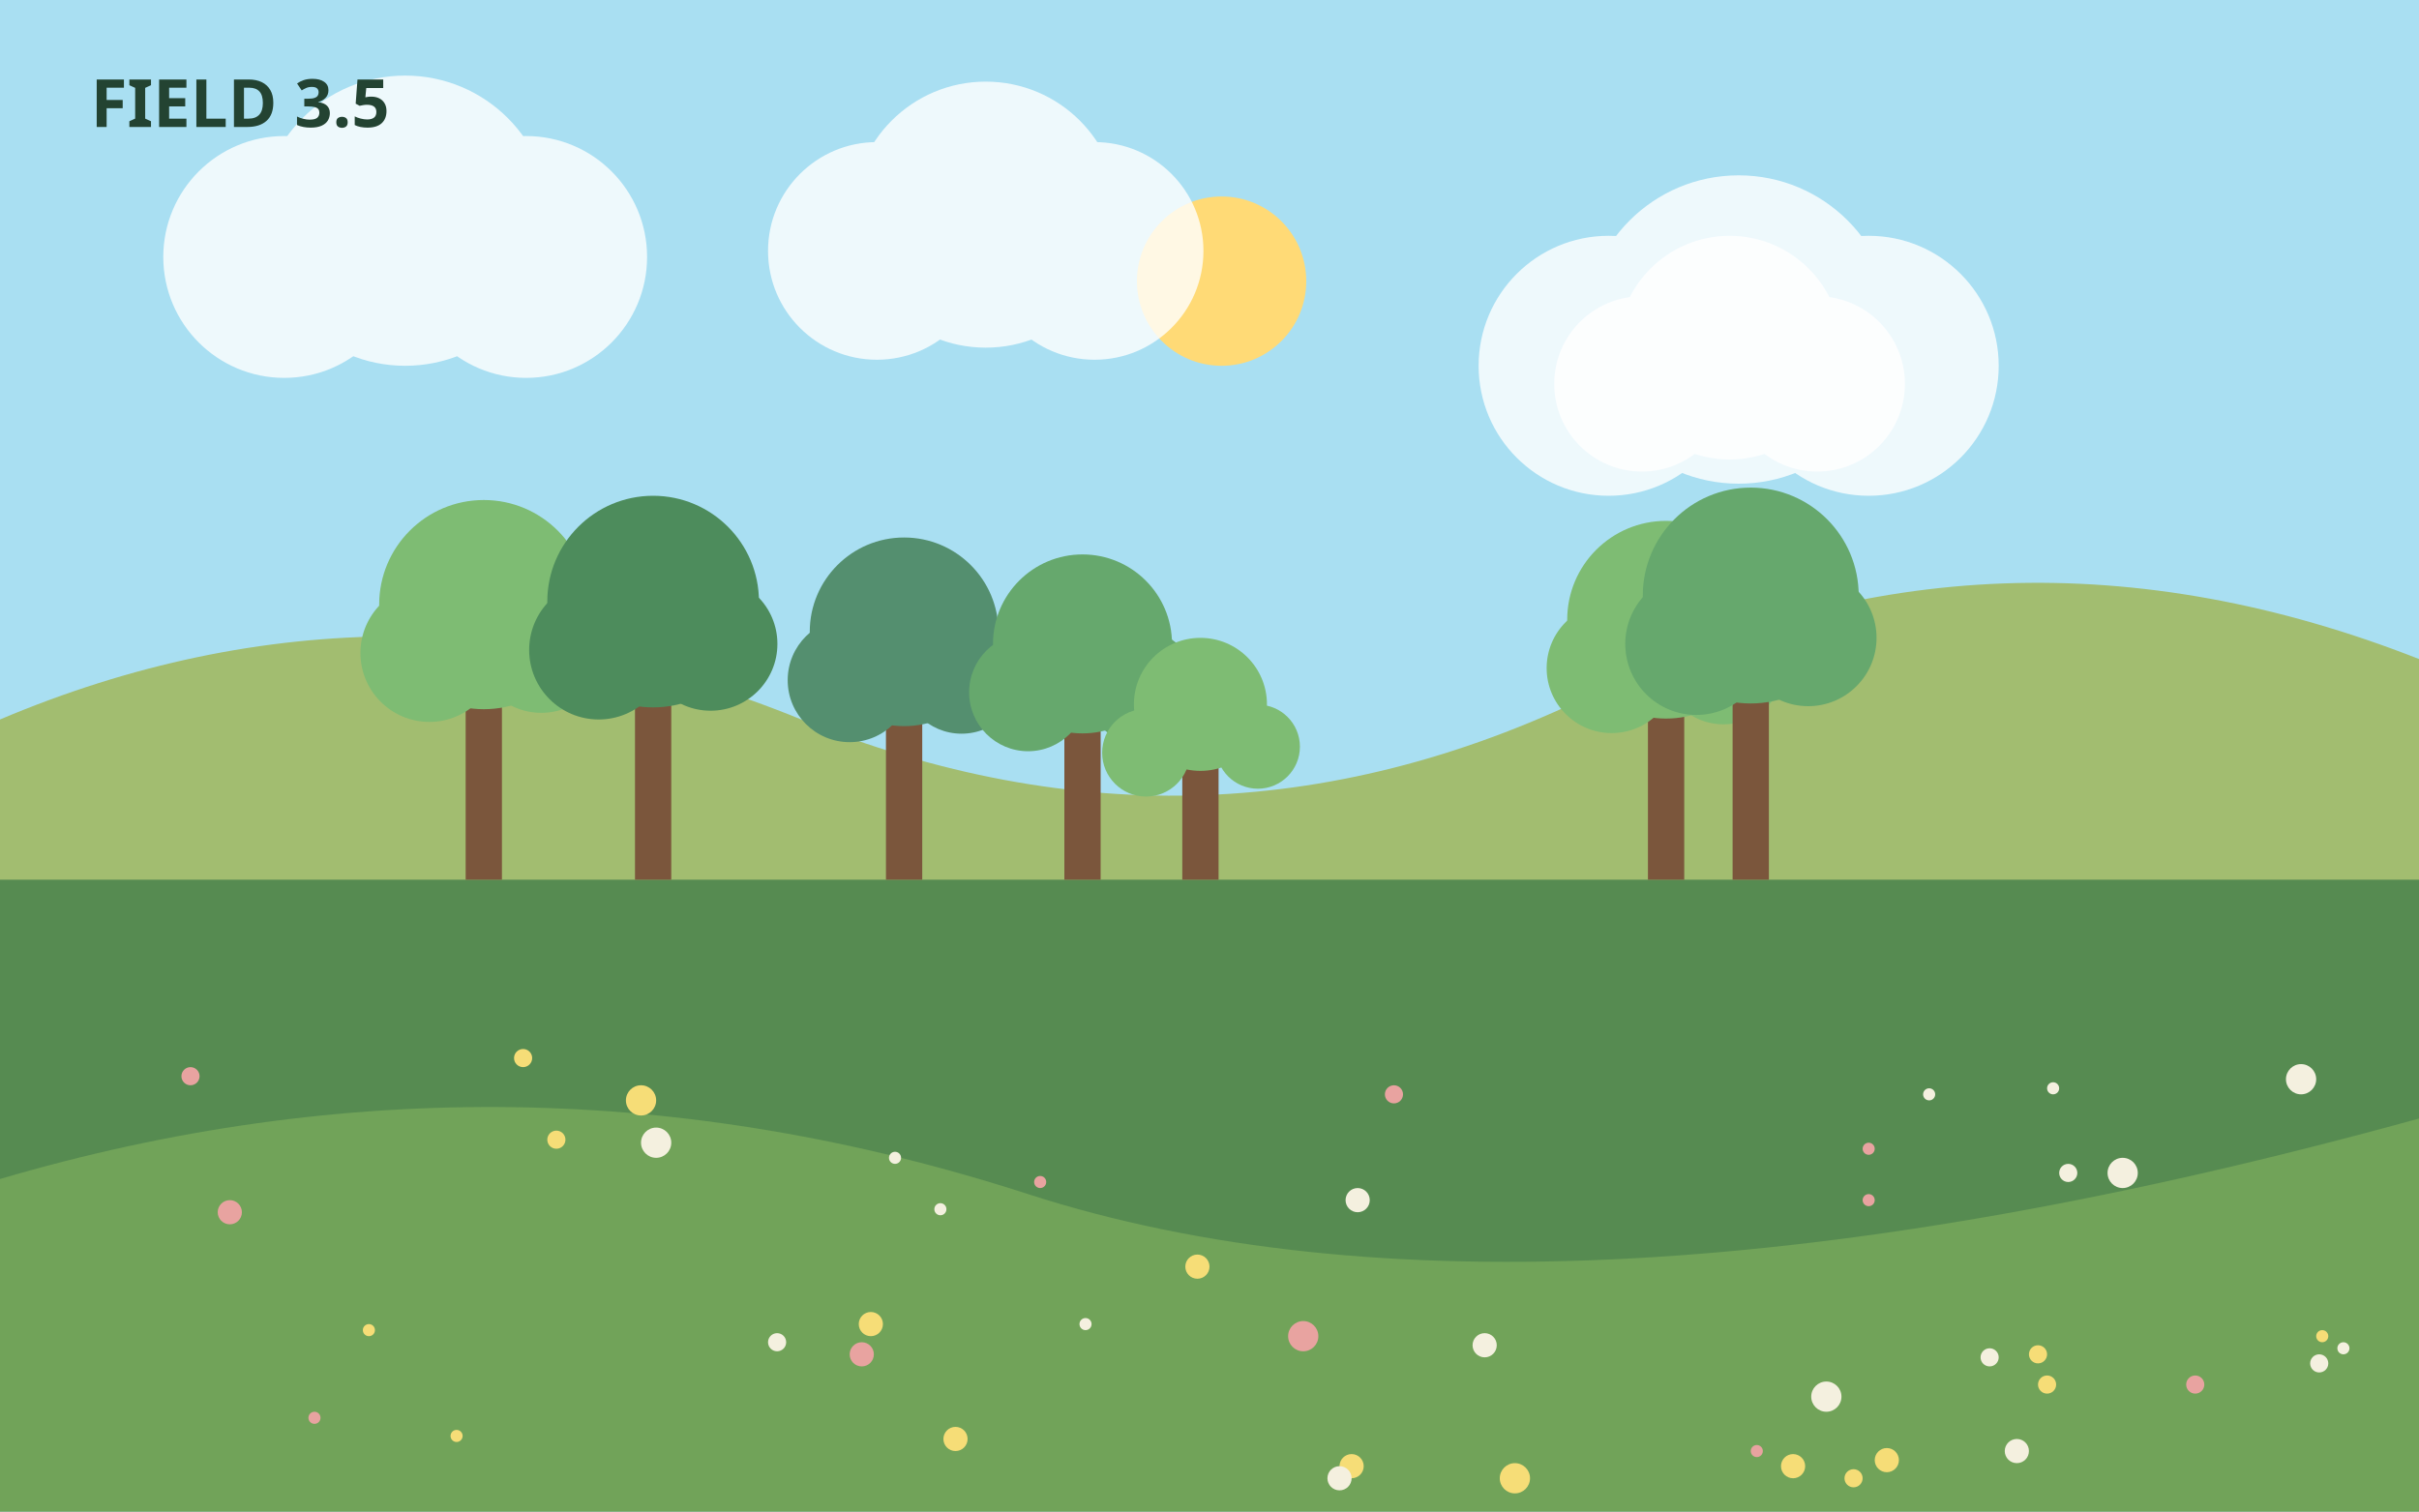
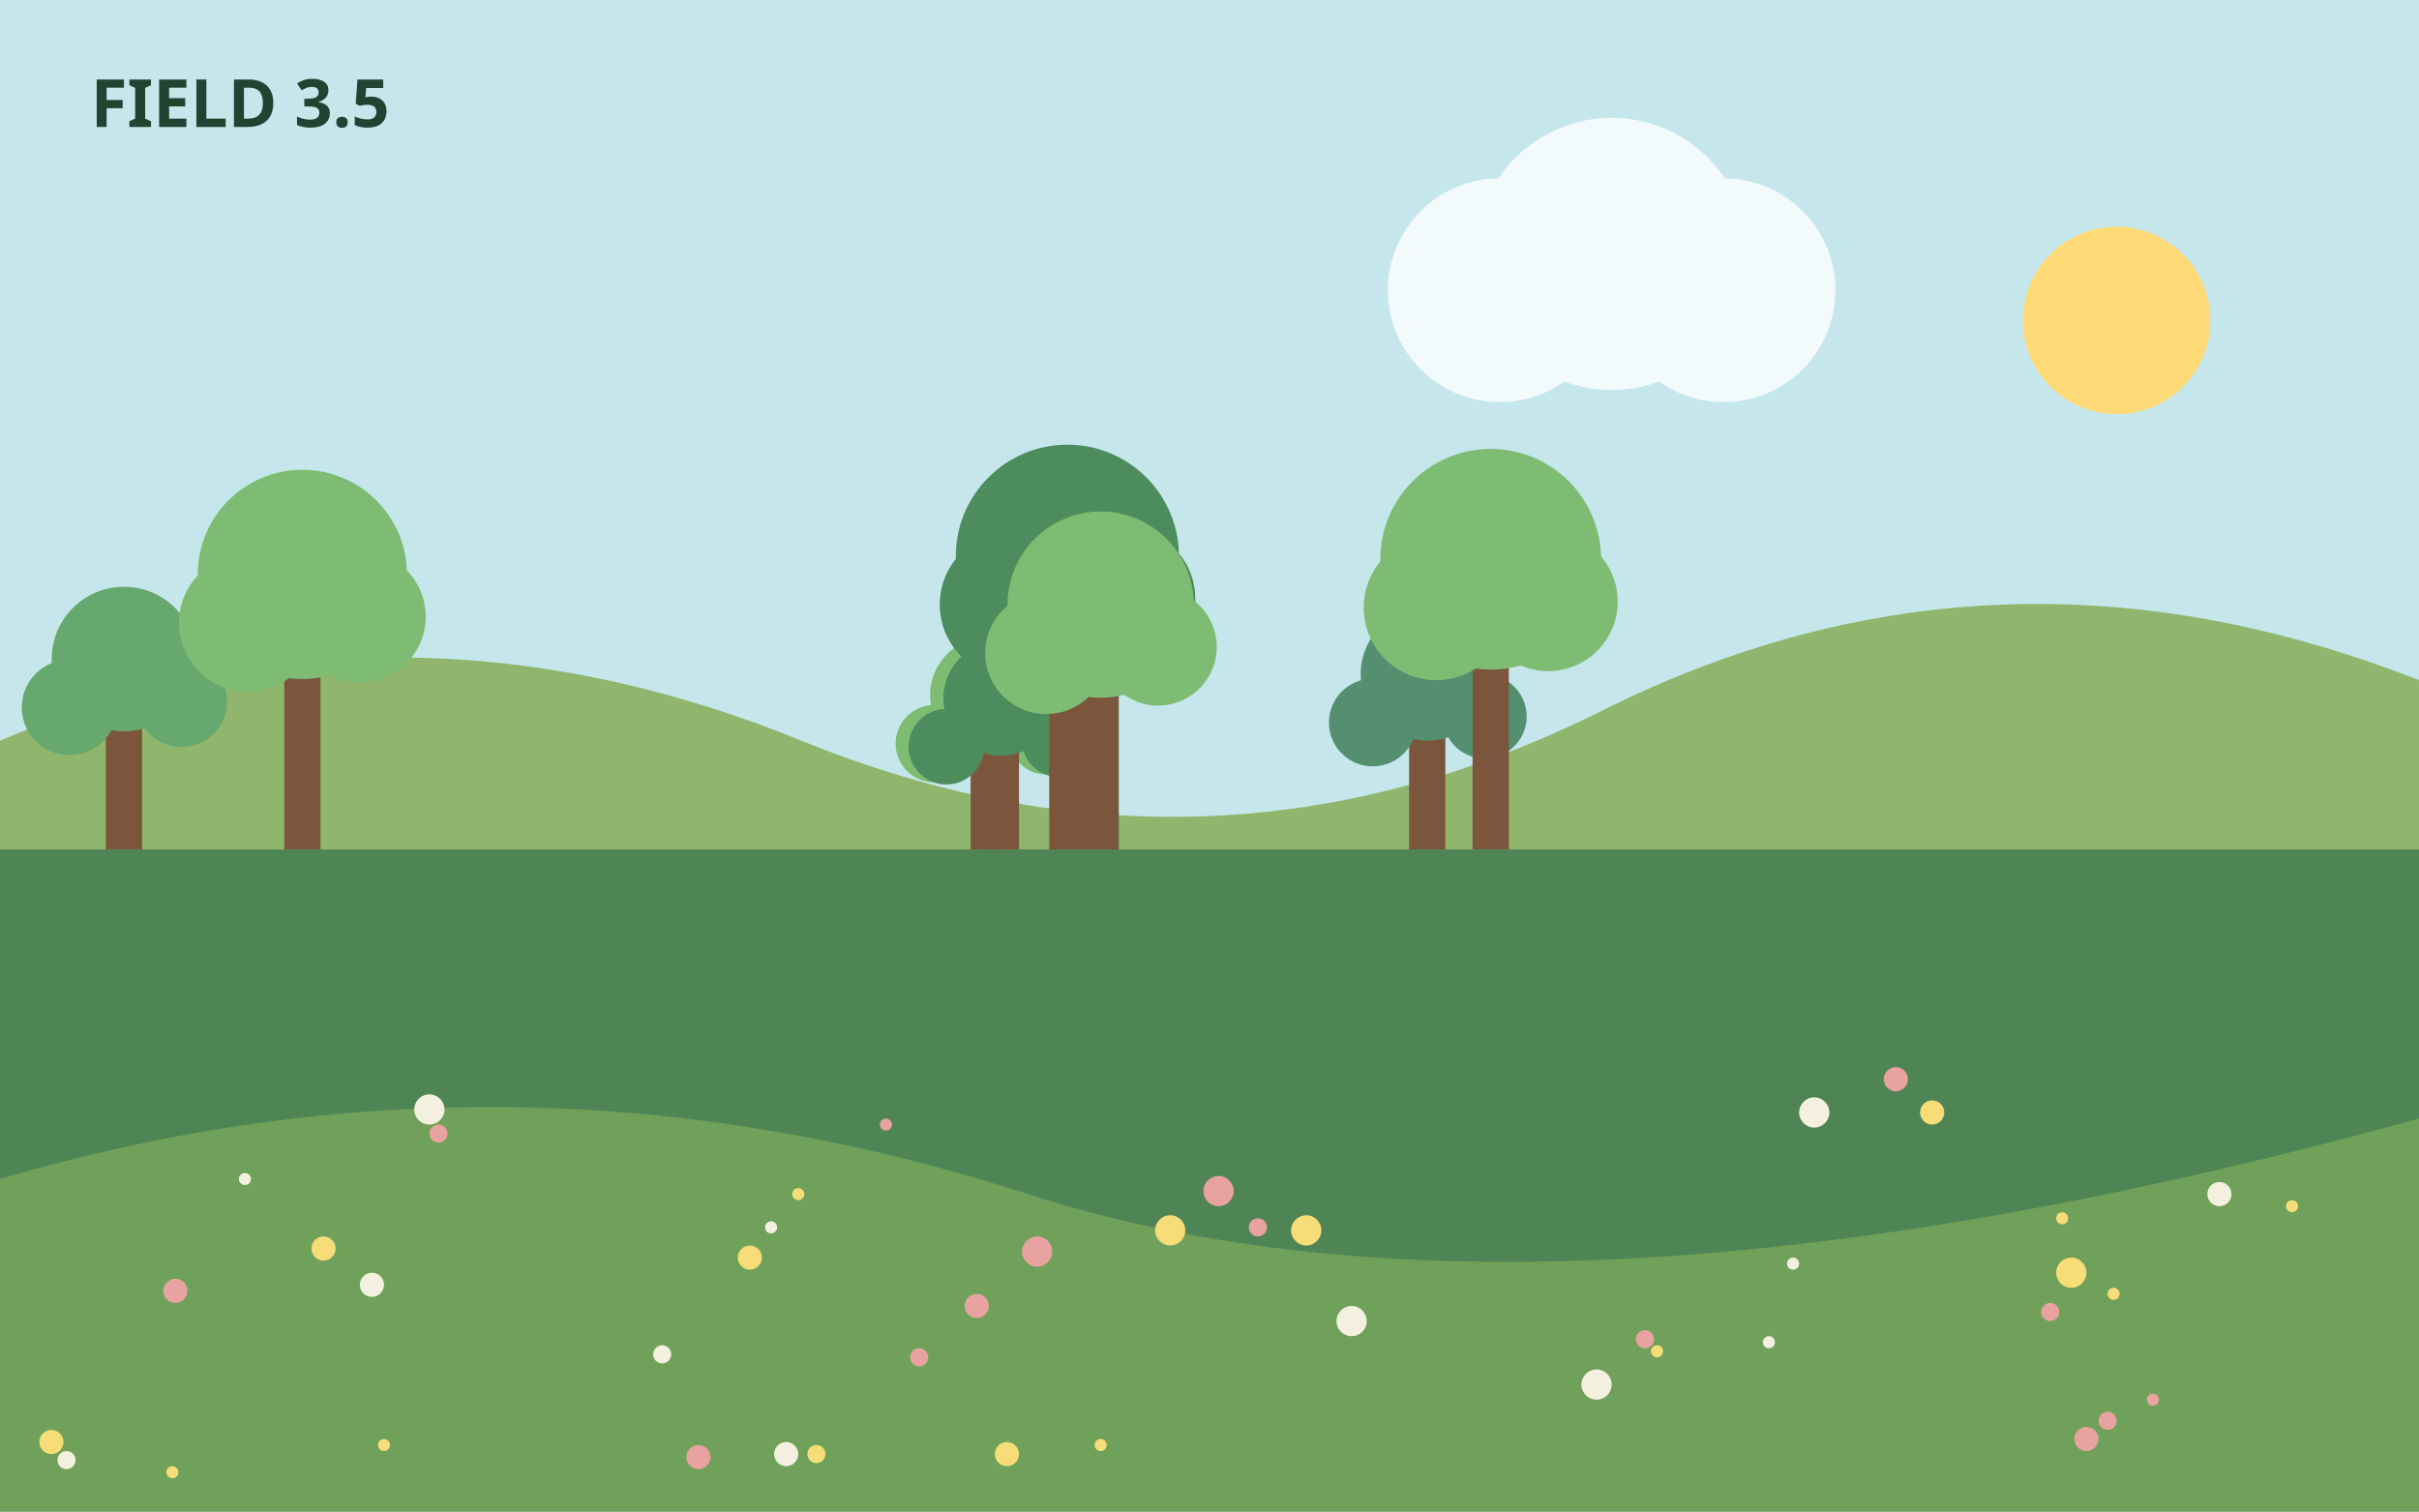
<svg xmlns="http://www.w3.org/2000/svg" width="800" height="500" viewBox="0 0 800 500">
-   <rect width="800" height="500" fill="#a9dff2" />
-   <circle cx="404" cy="93" r="28" fill="#ffda76" />
+   <rect width="800" height="500" fill="#c5e7ec" />
+   <circle cx="700" cy="106" r="31" fill="#ffda76" />
  <g fill="#ffffff" opacity="0.8">
-     <circle cx="543" cy="127" r="29" />
-     <circle cx="572" cy="115" r="37" />
-     <circle cx="601" cy="127" r="29" />
+     <circle cx="496" cy="96" r="37" />
+     <circle cx="533" cy="84" r="45" />
+     <circle cx="570" cy="96" r="37" />
  </g>
-   <g fill="#ffffff" opacity="0.8">
-     <circle cx="290" cy="83" r="36" />
-     <circle cx="326" cy="71" r="44" />
-     <circle cx="362" cy="83" r="36" />
-   </g>
-   <g fill="#ffffff" opacity="0.8">
-     <circle cx="94" cy="85" r="40" />
-     <circle cx="134" cy="73" r="48" />
-     <circle cx="174" cy="85" r="40" />
-   </g>
-   <g fill="#ffffff" opacity="0.8">
-     <circle cx="532" cy="121" r="43" />
-     <circle cx="575" cy="109" r="51" />
-     <circle cx="618" cy="121" r="43" />
-   </g>
-   <path d="M0 238 Q130 183 265 238 T530 228 T800 218 V340 H0Z" fill="#a2bd70" />
-   <rect y="291" width="800" height="209" fill="#568b51" />
+   <path d="M0 245 Q130 190 265 245 T530 235 T800 225 V340 H0Z" fill="#8fb66c" />
+   <rect y="281" width="800" height="219" fill="#4f8455" />
  <path d="M0 390 Q170 340 340 395 T800 370 V500 H0Z" fill="#78a95b" opacity="0.78" />
-   <rect x="154" y="200" width="12" height="91" fill="#7b563c" stroke="none" />
-   <circle cx="160" cy="200" r="34.6" fill="#7ebc73" stroke="none" />
-   <circle cx="142" cy="216" r="22.8" fill="#7ebc73" stroke="none" />
-   <circle cx="179" cy="214" r="21.8" fill="#7ebc73" stroke="none" />
-   <rect x="210" y="199" width="12" height="92" fill="#7b563c" stroke="none" />
-   <circle cx="216" cy="199" r="35.0" fill="#4d8c5c" stroke="none" />
-   <circle cx="198" cy="215" r="23.0" fill="#4d8c5c" stroke="none" />
-   <circle cx="235" cy="213" r="22.1" fill="#4d8c5c" stroke="none" />
-   <rect x="293" y="209" width="12" height="82" fill="#7b563c" stroke="none" />
-   <circle cx="299" cy="209" r="31.2" fill="#548f6f" stroke="none" />
-   <circle cx="281" cy="225" r="20.5" fill="#548f6f" stroke="none" />
-   <circle cx="318" cy="223" r="19.7" fill="#548f6f" stroke="none" />
-   <rect x="352" y="213" width="12" height="78" fill="#7b563c" stroke="none" />
-   <circle cx="358" cy="213" r="29.6" fill="#66a86d" stroke="none" />
-   <circle cx="340" cy="229" r="19.5" fill="#66a86d" stroke="none" />
-   <circle cx="377" cy="227" r="18.7" fill="#66a86d" stroke="none" />
-   <rect x="391" y="233" width="12" height="58" fill="#7b563c" stroke="none" />
-   <circle cx="397" cy="233" r="22.0" fill="#7ebc73" stroke="none" />
-   <circle cx="379" cy="249" r="14.5" fill="#7ebc73" stroke="none" />
-   <circle cx="416" cy="247" r="13.9" fill="#7ebc73" stroke="none" />
-   <rect x="545" y="205" width="12" height="86" fill="#7b563c" stroke="none" />
-   <circle cx="551" cy="205" r="32.7" fill="#7ebc73" stroke="none" />
-   <circle cx="533" cy="221" r="21.5" fill="#7ebc73" stroke="none" />
-   <circle cx="570" cy="219" r="20.6" fill="#7ebc73" stroke="none" />
-   <rect x="573" y="197" width="12" height="94" fill="#7b563c" stroke="none" />
-   <circle cx="579" cy="197" r="35.7" fill="#66a86d" stroke="none" />
-   <circle cx="561" cy="213" r="23.5" fill="#66a86d" stroke="none" />
-   <circle cx="598" cy="211" r="22.6" fill="#66a86d" stroke="none" />
-   <circle cx="702" cy="388" r="5" fill="#f4f0df" />
-   <circle cx="491" cy="445" r="4" fill="#f4f0df" />
-   <circle cx="618" cy="397" r="2" fill="#e8a3a0" />
-   <circle cx="316" cy="476" r="4" fill="#f6dd77" />
-   <circle cx="396" cy="419" r="4" fill="#f6dd77" />
-   <circle cx="667" cy="480" r="4" fill="#f4f0df" />
-   <circle cx="122" cy="440" r="2" fill="#f6dd77" />
-   <circle cx="449" cy="397" r="4" fill="#f4f0df" />
-   <circle cx="461" cy="362" r="3" fill="#e8a3a0" />
-   <circle cx="658" cy="449" r="3" fill="#f4f0df" />
-   <circle cx="63" cy="356" r="3" fill="#e8a3a0" />
-   <circle cx="775" cy="446" r="2" fill="#f4f0df" />
-   <circle cx="726" cy="458" r="3" fill="#e8a3a0" />
-   <circle cx="447" cy="485" r="4" fill="#f6dd77" />
-   <circle cx="173" cy="350" r="3" fill="#f6dd77" />
-   <circle cx="431" cy="442" r="5" fill="#e8a3a0" />
-   <circle cx="677" cy="458" r="3" fill="#f6dd77" />
-   <circle cx="638" cy="362" r="2" fill="#f4f0df" />
-   <circle cx="767" cy="451" r="3" fill="#f4f0df" />
-   <circle cx="344" cy="391" r="2" fill="#e8a3a0" />
-   <circle cx="674" cy="448" r="3" fill="#f6dd77" />
-   <circle cx="679" cy="360" r="2" fill="#f4f0df" />
-   <circle cx="217" cy="378" r="5" fill="#f4f0df" />
-   <circle cx="257" cy="444" r="3" fill="#f4f0df" />
-   <circle cx="761" cy="357" r="5" fill="#f4f0df" />
-   <circle cx="604" cy="462" r="5" fill="#f4f0df" />
-   <circle cx="285" cy="448" r="4" fill="#e8a3a0" />
-   <circle cx="443" cy="489" r="4" fill="#f4f0df" />
-   <circle cx="76" cy="401" r="4" fill="#e8a3a0" />
-   <circle cx="359" cy="438" r="2" fill="#f4f0df" />
-   <circle cx="684" cy="388" r="3" fill="#f4f0df" />
-   <circle cx="593" cy="485" r="4" fill="#f6dd77" />
-   <circle cx="151" cy="475" r="2" fill="#f6dd77" />
-   <circle cx="184" cy="377" r="3" fill="#f6dd77" />
-   <circle cx="212" cy="364" r="5" fill="#f6dd77" />
-   <circle cx="613" cy="489" r="3" fill="#f6dd77" />
-   <circle cx="311" cy="400" r="2" fill="#f4f0df" />
-   <circle cx="624" cy="483" r="4" fill="#f6dd77" />
-   <circle cx="581" cy="480" r="2" fill="#e8a3a0" />
-   <circle cx="501" cy="489" r="5" fill="#f6dd77" />
-   <circle cx="288" cy="438" r="4" fill="#f6dd77" />
-   <circle cx="618" cy="380" r="2" fill="#e8a3a0" />
-   <circle cx="296" cy="383" r="2" fill="#f4f0df" />
-   <circle cx="768" cy="442" r="2" fill="#f6dd77" />
-   <circle cx="104" cy="469" r="2" fill="#e8a3a0" />
+   <rect x="35" y="218" width="12" height="63" fill="#7b563c" stroke="none" />
+   <circle cx="41" cy="218" r="23.9" fill="#66a86d" stroke="none" />
+   <circle cx="23" cy="234" r="15.8" fill="#66a86d" stroke="none" />
+   <circle cx="60" cy="232" r="15.1" fill="#66a86d" stroke="none" />
+   <rect x="94" y="190" width="12" height="91" fill="#7b563c" stroke="none" />
+   <circle cx="100" cy="190" r="34.6" fill="#7ebc73" stroke="none" />
+   <circle cx="82" cy="206" r="22.8" fill="#7ebc73" stroke="none" />
+   <circle cx="119" cy="204" r="21.8" fill="#7ebc73" stroke="none" />
+   <rect x="321" y="230" width="12" height="51" fill="#7b563c" stroke="none" />
+   <circle cx="327" cy="230" r="19.4" fill="#7ebc73" stroke="none" />
+   <circle cx="309" cy="246" r="12.8" fill="#7ebc73" stroke="none" />
+   <circle cx="346" cy="244" r="12.2" fill="#7ebc73" stroke="none" />
+   <rect x="325" y="231" width="12" height="50" fill="#7b563c" stroke="none" />
+   <circle cx="331" cy="231" r="19.0" fill="#4d8c5c" stroke="none" />
+   <circle cx="313" cy="247" r="12.5" fill="#4d8c5c" stroke="none" />
+   <circle cx="350" cy="245" r="12.0" fill="#4d8c5c" stroke="none" />
+   <rect x="347" y="184" width="12" height="97" fill="#7b563c" stroke="none" />
+   <circle cx="353" cy="184" r="36.9" fill="#4d8c5c" stroke="none" />
+   <circle cx="335" cy="200" r="24.2" fill="#4d8c5c" stroke="none" />
+   <circle cx="372" cy="198" r="23.3" fill="#4d8c5c" stroke="none" />
+   <rect x="358" y="200" width="12" height="81" fill="#7b563c" stroke="none" />
+   <circle cx="364" cy="200" r="30.8" fill="#7ebc73" stroke="none" />
+   <circle cx="346" cy="216" r="20.2" fill="#7ebc73" stroke="none" />
+   <circle cx="383" cy="214" r="19.4" fill="#7ebc73" stroke="none" />
+   <rect x="466" y="223" width="12" height="58" fill="#7b563c" stroke="none" />
+   <circle cx="472" cy="223" r="22.0" fill="#548f6f" stroke="none" />
+   <circle cx="454" cy="239" r="14.5" fill="#548f6f" stroke="none" />
+   <circle cx="491" cy="237" r="13.9" fill="#548f6f" stroke="none" />
+   <rect x="487" y="185" width="12" height="96" fill="#7b563c" stroke="none" />
+   <circle cx="493" cy="185" r="36.5" fill="#7ebc73" stroke="none" />
+   <circle cx="475" cy="201" r="24.0" fill="#7ebc73" stroke="none" />
+   <circle cx="512" cy="199" r="23.0" fill="#7ebc73" stroke="none" />
+   <circle cx="387" cy="407" r="5" fill="#f6dd77" />
+   <circle cx="17" cy="477" r="4" fill="#f6dd77" />
+   <circle cx="544" cy="443" r="3" fill="#e8a3a0" />
+   <circle cx="678" cy="434" r="3" fill="#e8a3a0" />
+   <circle cx="403" cy="394" r="5" fill="#e8a3a0" />
+   <circle cx="364" cy="478" r="2" fill="#f6dd77" />
+   <circle cx="528" cy="458" r="5" fill="#f4f0df" />
+   <circle cx="682" cy="403" r="2" fill="#f6dd77" />
+   <circle cx="685" cy="421" r="5" fill="#f6dd77" />
+   <circle cx="260" cy="481" r="4" fill="#f4f0df" />
+   <circle cx="142" cy="367" r="5" fill="#f4f0df" />
+   <circle cx="127" cy="478" r="2" fill="#f6dd77" />
+   <circle cx="304" cy="449" r="3" fill="#e8a3a0" />
+   <circle cx="432" cy="407" r="5" fill="#f6dd77" />
+   <circle cx="219" cy="448" r="3" fill="#f4f0df" />
+   <circle cx="593" cy="418" r="2" fill="#f4f0df" />
+   <circle cx="58" cy="427" r="4" fill="#e8a3a0" />
+   <circle cx="548" cy="447" r="2" fill="#f6dd77" />
+   <circle cx="255" cy="406" r="2" fill="#f4f0df" />
+   <circle cx="145" cy="375" r="3" fill="#e8a3a0" />
+   <circle cx="57" cy="487" r="2" fill="#f6dd77" />
+   <circle cx="758" cy="399" r="2" fill="#f6dd77" />
+   <circle cx="323" cy="432" r="4" fill="#e8a3a0" />
+   <circle cx="81" cy="390" r="2" fill="#f4f0df" />
+   <circle cx="333" cy="481" r="4" fill="#f6dd77" />
+   <circle cx="231" cy="482" r="4" fill="#e8a3a0" />
+   <circle cx="699" cy="428" r="2" fill="#f6dd77" />
+   <circle cx="248" cy="416" r="4" fill="#f6dd77" />
+   <circle cx="697" cy="470" r="3" fill="#e8a3a0" />
+   <circle cx="585" cy="444" r="2" fill="#f4f0df" />
+   <circle cx="447" cy="437" r="5" fill="#f4f0df" />
+   <circle cx="627" cy="357" r="4" fill="#e8a3a0" />
+   <circle cx="712" cy="463" r="2" fill="#e8a3a0" />
+   <circle cx="734" cy="395" r="4" fill="#f4f0df" />
+   <circle cx="416" cy="406" r="3" fill="#e8a3a0" />
+   <circle cx="22" cy="483" r="3" fill="#f4f0df" />
+   <circle cx="343" cy="414" r="5" fill="#e8a3a0" />
+   <circle cx="690" cy="476" r="4" fill="#e8a3a0" />
+   <circle cx="293" cy="372" r="2" fill="#e8a3a0" />
+   <circle cx="123" cy="425" r="4" fill="#f4f0df" />
+   <circle cx="600" cy="368" r="5" fill="#f4f0df" />
+   <circle cx="107" cy="413" r="4" fill="#f6dd77" />
+   <circle cx="639" cy="368" r="4" fill="#f6dd77" />
+   <circle cx="264" cy="395" r="2" fill="#f6dd77" />
+   <circle cx="270" cy="481" r="3" fill="#f6dd77" />
  <text x="30" y="42" fill="#234332" font-family="sans-serif" font-size="22" font-weight="700">FIELD 3.5</text>
</svg>
